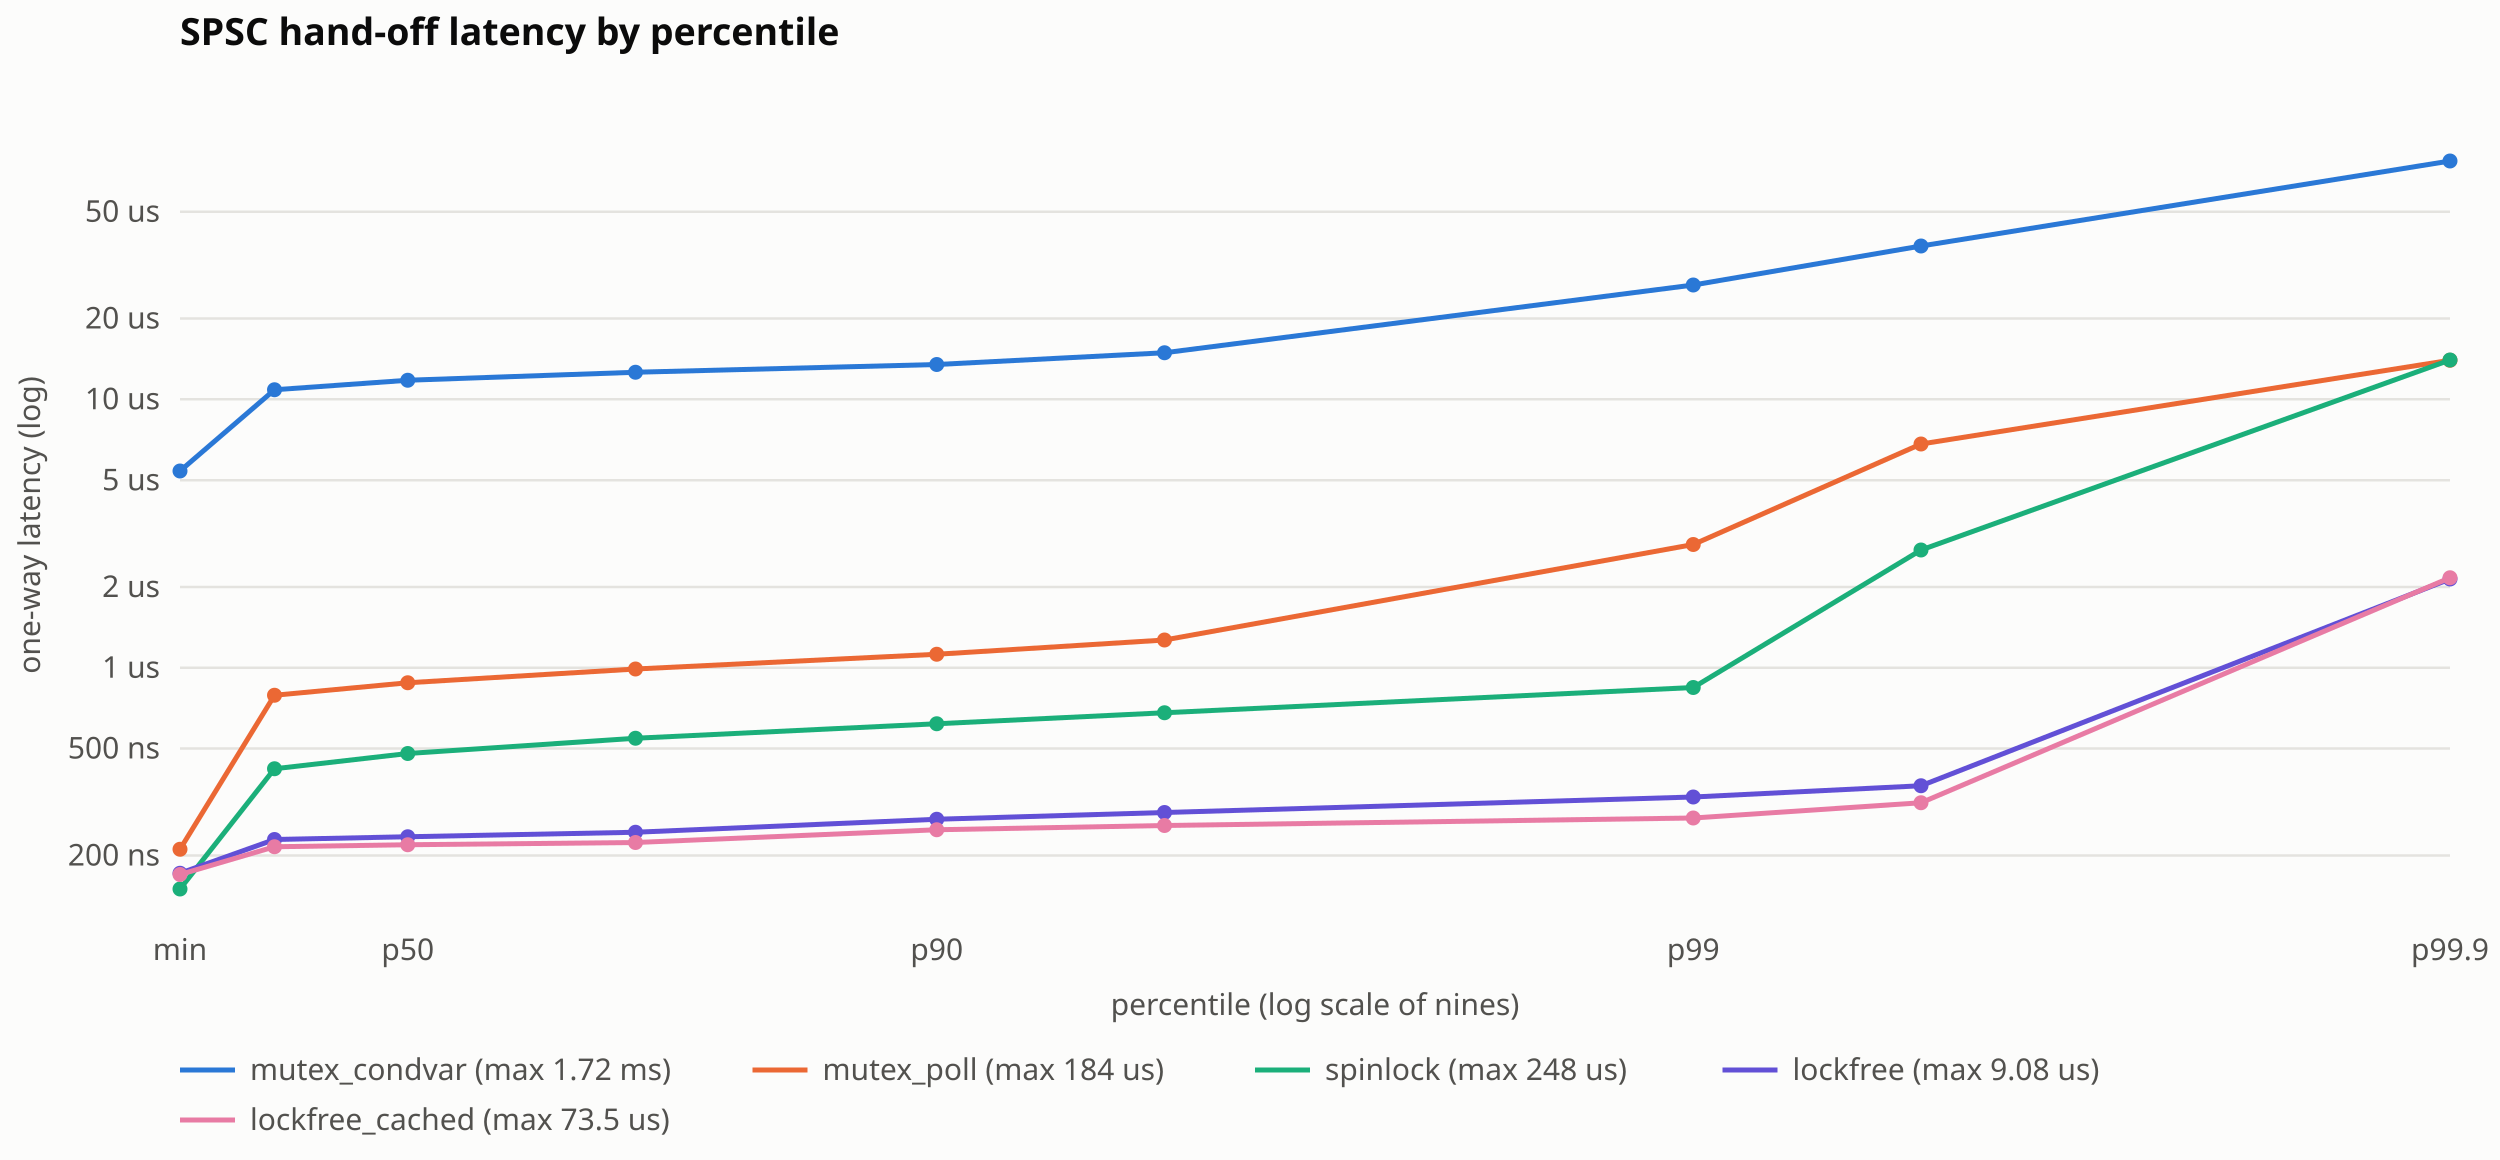
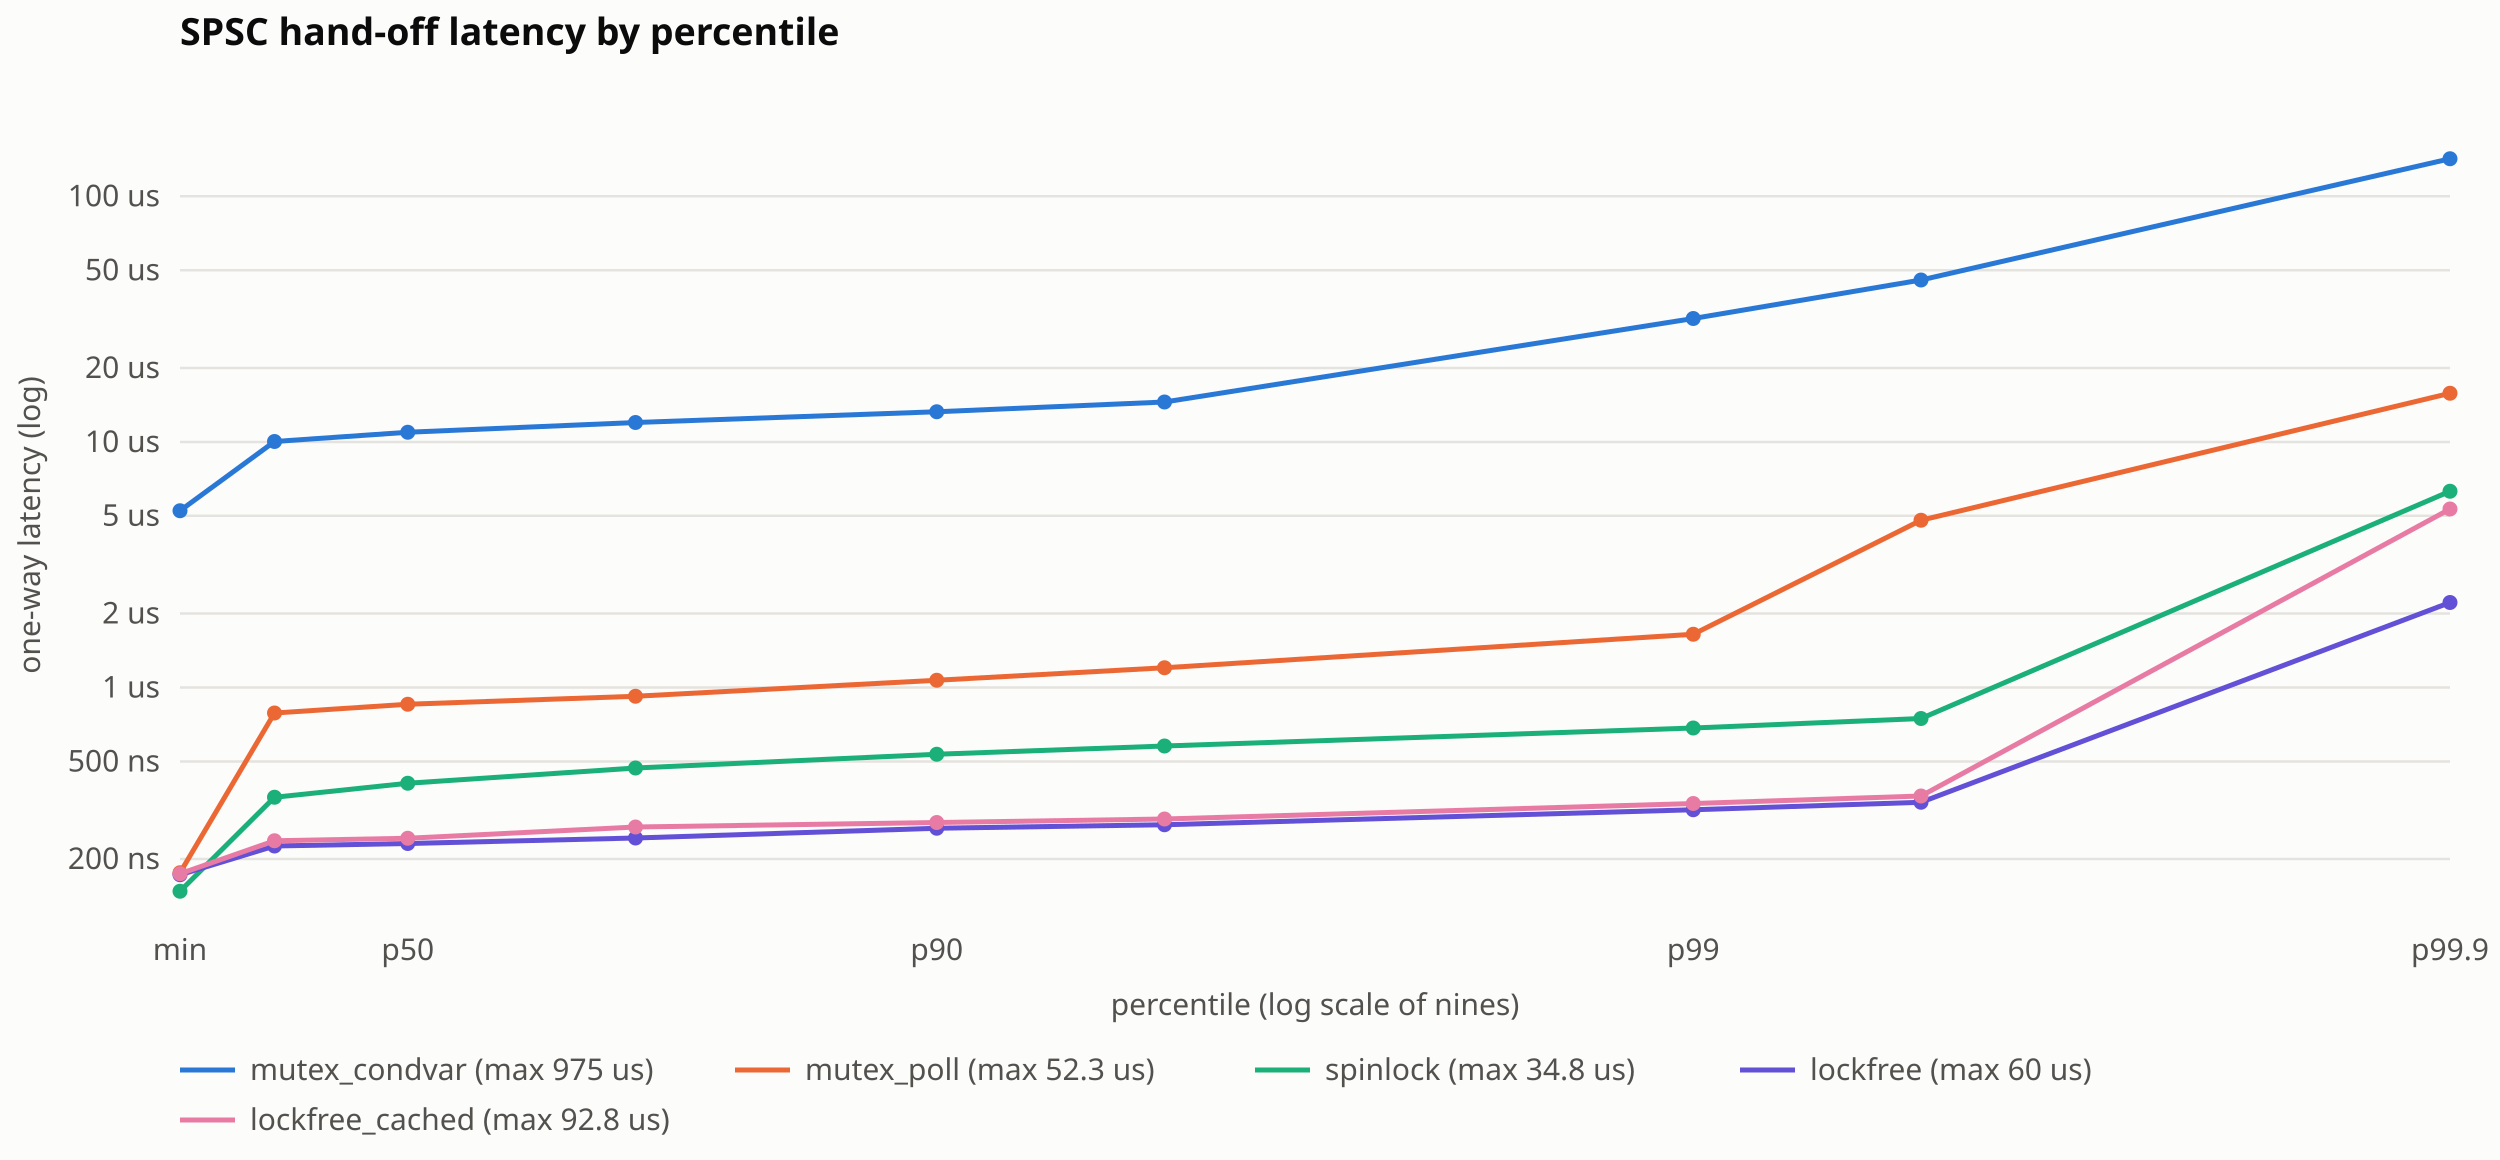
<svg xmlns="http://www.w3.org/2000/svg" viewBox="0 0 1000 464" role="img" aria-label="SPSC hand-off latency by percentile">
  <style>
  .bg{fill:#fcfcfb} .ax{fill:#52514e;font:12px system-ui,sans-serif} .title{fill:#0b0b0b;font:600 15px system-ui,sans-serif}
  .grid{stroke:#e4e3df} .zone-a{fill:#f3f2ef} .zone-b{fill:#fcfcfb} .marker{stroke:#8a8984}
  .zlabel{fill:#8a8984;font:600 12px system-ui,sans-serif} .hit{fill:transparent}
  .s1{stroke:#2a78d6} .s2{stroke:#eb6834} .s3{stroke:#1baf7a} .s4{stroke:#6250d6} .s5{stroke:#e87ba4}
  .f1{fill:#2a78d6} .f2{fill:#eb6834} .f3{fill:#1baf7a} .f4{fill:#6250d6} .f5{fill:#e87ba4}
</style>
  <rect class="bg" width="1000" height="464" />
  <text class="title" x="72" y="18">SPSC hand-off latency by percentile</text>
  <g transform="translate(0,24)">
-     <line class="grid" x1="72" x2="980" y1="318.2" y2="318.2" />
-     <text class="ax" x="64" y="322.2" text-anchor="end">200 ns</text>
-     <line class="grid" x1="72" x2="980" y1="275.4" y2="275.4" />
-     <text class="ax" x="64" y="279.4" text-anchor="end">500 ns</text>
-     <line class="grid" x1="72" x2="980" y1="243.1" y2="243.1" />
-     <text class="ax" x="64" y="247.1" text-anchor="end">1 us</text>
-     <line class="grid" x1="72" x2="980" y1="210.8" y2="210.8" />
-     <text class="ax" x="64" y="214.8" text-anchor="end">2 us</text>
-     <line class="grid" x1="72" x2="980" y1="168.1" y2="168.1" />
-     <text class="ax" x="64" y="172.1" text-anchor="end">5 us</text>
-     <line class="grid" x1="72" x2="980" y1="135.7" y2="135.7" />
-     <text class="ax" x="64" y="139.7" text-anchor="end">10 us</text>
-     <line class="grid" x1="72" x2="980" y1="103.4" y2="103.4" />
-     <text class="ax" x="64" y="107.4" text-anchor="end">20 us</text>
-     <line class="grid" x1="72" x2="980" y1="60.7" y2="60.7" />
-     <text class="ax" x="64" y="64.7" text-anchor="end">50 us</text>
+     <line class="grid" x1="72" x2="980" y1="319.6" y2="319.6" />
+     <text class="ax" x="64" y="323.6" text-anchor="end">200 ns</text>
+     <line class="grid" x1="72" x2="980" y1="280.6" y2="280.6" />
+     <text class="ax" x="64" y="284.6" text-anchor="end">500 ns</text>
+     <line class="grid" x1="72" x2="980" y1="251.0" y2="251.0" />
+     <text class="ax" x="64" y="255.0" text-anchor="end">1 us</text>
+     <line class="grid" x1="72" x2="980" y1="221.4" y2="221.4" />
+     <text class="ax" x="64" y="225.4" text-anchor="end">2 us</text>
+     <line class="grid" x1="72" x2="980" y1="182.3" y2="182.3" />
+     <text class="ax" x="64" y="186.3" text-anchor="end">5 us</text>
+     <line class="grid" x1="72" x2="980" y1="152.8" y2="152.8" />
+     <text class="ax" x="64" y="156.8" text-anchor="end">10 us</text>
+     <line class="grid" x1="72" x2="980" y1="123.2" y2="123.2" />
+     <text class="ax" x="64" y="127.2" text-anchor="end">20 us</text>
+     <line class="grid" x1="72" x2="980" y1="84.1" y2="84.1" />
+     <text class="ax" x="64" y="88.1" text-anchor="end">50 us</text>
+     <line class="grid" x1="72" x2="980" y1="54.5" y2="54.5" />
+     <text class="ax" x="64" y="58.5" text-anchor="end">100 us</text>
    <text class="ax" x="72.0" y="360" text-anchor="middle">min</text>
    <text class="ax" x="163.1" y="360" text-anchor="middle">p50</text>
    <text class="ax" x="374.7" y="360" text-anchor="middle">p90</text>
    <text class="ax" x="677.3" y="360" text-anchor="middle">p99</text>
    <text class="ax" x="980.0" y="360" text-anchor="middle">p99.9</text>
    <text class="ax" x="526.0" y="382" text-anchor="middle">percentile (log scale of nines)</text>
    <text class="ax" x="16" y="186.0" transform="rotate(-90 16 186.0)" text-anchor="middle">one-way latency (log)</text>
-     <polyline class="s1" fill="none" stroke-width="2" stroke-linejoin="round" points="72.0,164.4 109.8,131.9 163.1,128.1 254.2,124.9 374.7,121.8 465.8,117.1 677.3,90.0 768.4,74.4 980.0,40.4" />
-     <circle class="f1" cx="72.0" cy="164.4" r="3" />
-     <circle class="f1" cx="109.8" cy="131.9" r="3" />
-     <circle class="f1" cx="163.1" cy="128.1" r="3" />
-     <circle class="f1" cx="254.2" cy="124.9" r="3" />
-     <circle class="f1" cx="374.7" cy="121.8" r="3" />
-     <circle class="f1" cx="465.8" cy="117.1" r="3" />
-     <circle class="f1" cx="677.3" cy="90.0" r="3" />
-     <circle class="f1" cx="768.4" cy="74.4" r="3" />
-     <circle class="f1" cx="980.0" cy="40.4" r="3" />
-     <polyline class="s2" fill="none" stroke-width="2" stroke-linejoin="round" points="72.0,315.7 109.8,254.1 163.1,249.1 254.2,243.6 374.7,237.7 465.8,232.0 677.3,193.8 768.4,153.6 980.0,120.1" />
-     <circle class="f2" cx="72.0" cy="315.7" r="3" />
-     <circle class="f2" cx="109.8" cy="254.1" r="3" />
-     <circle class="f2" cx="163.1" cy="249.1" r="3" />
-     <circle class="f2" cx="254.2" cy="243.6" r="3" />
-     <circle class="f2" cx="374.7" cy="237.7" r="3" />
-     <circle class="f2" cx="465.8" cy="232.0" r="3" />
-     <circle class="f2" cx="677.3" cy="193.8" r="3" />
-     <circle class="f2" cx="768.4" cy="153.6" r="3" />
-     <circle class="f2" cx="980.0" cy="120.1" r="3" />
-     <polyline class="s3" fill="none" stroke-width="2" stroke-linejoin="round" points="72.0,331.6 109.8,283.5 163.1,277.4 254.2,271.3 374.7,265.5 465.8,261.1 677.3,251.0 768.4,196.0 980.0,120.0" />
-     <circle class="f3" cx="72.0" cy="331.6" r="3" />
-     <circle class="f3" cx="109.8" cy="283.5" r="3" />
-     <circle class="f3" cx="163.1" cy="277.4" r="3" />
-     <circle class="f3" cx="254.2" cy="271.3" r="3" />
-     <circle class="f3" cx="374.7" cy="265.5" r="3" />
-     <circle class="f3" cx="465.8" cy="261.1" r="3" />
-     <circle class="f3" cx="677.3" cy="251.0" r="3" />
-     <circle class="f3" cx="768.4" cy="196.0" r="3" />
-     <circle class="f3" cx="980.0" cy="120.0" r="3" />
-     <polyline class="s4" fill="none" stroke-width="2" stroke-linejoin="round" points="72.0,325.3 109.8,311.8 163.1,310.7 254.2,308.9 374.7,303.7 465.8,301.0 677.3,294.8 768.4,290.3 980.0,207.6" />
-     <circle class="f4" cx="72.0" cy="325.3" r="3" />
-     <circle class="f4" cx="109.8" cy="311.8" r="3" />
-     <circle class="f4" cx="163.1" cy="310.7" r="3" />
-     <circle class="f4" cx="254.2" cy="308.9" r="3" />
-     <circle class="f4" cx="374.7" cy="303.7" r="3" />
-     <circle class="f4" cx="465.8" cy="301.0" r="3" />
-     <circle class="f4" cx="677.3" cy="294.8" r="3" />
-     <circle class="f4" cx="768.4" cy="290.3" r="3" />
-     <circle class="f4" cx="980.0" cy="207.6" r="3" />
-     <polyline class="s5" fill="none" stroke-width="2" stroke-linejoin="round" points="72.0,325.8 109.8,314.7 163.1,313.9 254.2,313.0 374.7,307.9 465.8,306.2 677.3,303.2 768.4,297.1 980.0,207.1" />
-     <circle class="f5" cx="72.0" cy="325.8" r="3" />
-     <circle class="f5" cx="109.8" cy="314.7" r="3" />
-     <circle class="f5" cx="163.1" cy="313.9" r="3" />
-     <circle class="f5" cx="254.2" cy="313.0" r="3" />
-     <circle class="f5" cx="374.7" cy="307.9" r="3" />
-     <circle class="f5" cx="465.8" cy="306.2" r="3" />
-     <circle class="f5" cx="677.3" cy="303.2" r="3" />
-     <circle class="f5" cx="768.4" cy="297.1" r="3" />
-     <circle class="f5" cx="980.0" cy="207.1" r="3" />
+     <polyline class="s1" fill="none" stroke-width="2" stroke-linejoin="round" points="72.0,180.3 109.8,152.6 163.1,148.9 254.2,145.0 374.7,140.7 465.8,136.8 677.3,103.4 768.4,88.0 980.0,39.5" />
+     <circle class="f1" cx="72.0" cy="180.3" r="3" />
+     <circle class="f1" cx="109.8" cy="152.6" r="3" />
+     <circle class="f1" cx="163.1" cy="148.9" r="3" />
+     <circle class="f1" cx="254.2" cy="145.0" r="3" />
+     <circle class="f1" cx="374.7" cy="140.7" r="3" />
+     <circle class="f1" cx="465.8" cy="136.8" r="3" />
+     <circle class="f1" cx="677.3" cy="103.4" r="3" />
+     <circle class="f1" cx="768.4" cy="88.0" r="3" />
+     <circle class="f1" cx="980.0" cy="39.5" r="3" />
+     <polyline class="s2" fill="none" stroke-width="2" stroke-linejoin="round" points="72.0,325.1 109.8,261.2 163.1,257.7 254.2,254.5 374.7,248.1 465.8,243.1 677.3,229.7 768.4,184.1 980.0,133.3" />
+     <circle class="f2" cx="72.0" cy="325.1" r="3" />
+     <circle class="f2" cx="109.8" cy="261.2" r="3" />
+     <circle class="f2" cx="163.1" cy="257.7" r="3" />
+     <circle class="f2" cx="254.2" cy="254.5" r="3" />
+     <circle class="f2" cx="374.7" cy="248.1" r="3" />
+     <circle class="f2" cx="465.8" cy="243.1" r="3" />
+     <circle class="f2" cx="677.3" cy="229.7" r="3" />
+     <circle class="f2" cx="768.4" cy="184.1" r="3" />
+     <circle class="f2" cx="980.0" cy="133.3" r="3" />
+     <polyline class="s3" fill="none" stroke-width="2" stroke-linejoin="round" points="72.0,332.5 109.8,294.9 163.1,289.3 254.2,283.2 374.7,277.7 465.8,274.4 677.3,267.2 768.4,263.4 980.0,172.5" />
+     <circle class="f3" cx="72.0" cy="332.5" r="3" />
+     <circle class="f3" cx="109.8" cy="294.9" r="3" />
+     <circle class="f3" cx="163.1" cy="289.3" r="3" />
+     <circle class="f3" cx="254.2" cy="283.2" r="3" />
+     <circle class="f3" cx="374.7" cy="277.7" r="3" />
+     <circle class="f3" cx="465.8" cy="274.4" r="3" />
+     <circle class="f3" cx="677.3" cy="267.2" r="3" />
+     <circle class="f3" cx="768.4" cy="263.4" r="3" />
+     <circle class="f3" cx="980.0" cy="172.5" r="3" />
+     <polyline class="s4" fill="none" stroke-width="2" stroke-linejoin="round" points="72.0,325.9 109.8,314.4 163.1,313.4 254.2,311.2 374.7,307.3 465.8,305.9 677.3,299.9 768.4,296.9 980.0,217.0" />
+     <circle class="f4" cx="72.0" cy="325.9" r="3" />
+     <circle class="f4" cx="109.8" cy="314.4" r="3" />
+     <circle class="f4" cx="163.1" cy="313.4" r="3" />
+     <circle class="f4" cx="254.2" cy="311.2" r="3" />
+     <circle class="f4" cx="374.7" cy="307.3" r="3" />
+     <circle class="f4" cx="465.8" cy="305.9" r="3" />
+     <circle class="f4" cx="677.3" cy="299.9" r="3" />
+     <circle class="f4" cx="768.4" cy="296.9" r="3" />
+     <circle class="f4" cx="980.0" cy="217.0" r="3" />
+     <polyline class="s5" fill="none" stroke-width="2" stroke-linejoin="round" points="72.0,325.5 109.8,312.3 163.1,311.3 254.2,306.8 374.7,305.0 465.8,303.6 677.3,297.4 768.4,294.4 980.0,179.6" />
+     <circle class="f5" cx="72.0" cy="325.5" r="3" />
+     <circle class="f5" cx="109.8" cy="312.3" r="3" />
+     <circle class="f5" cx="163.1" cy="311.3" r="3" />
+     <circle class="f5" cx="254.2" cy="306.8" r="3" />
+     <circle class="f5" cx="374.7" cy="305.0" r="3" />
+     <circle class="f5" cx="465.8" cy="303.6" r="3" />
+     <circle class="f5" cx="677.3" cy="297.4" r="3" />
+     <circle class="f5" cx="768.4" cy="294.4" r="3" />
+     <circle class="f5" cx="980.0" cy="179.6" r="3" />
    <line class="s1" stroke-width="2" x1="72" x2="94" y1="404" y2="404" />
-     <text class="ax" x="100" y="408">mutex_condvar (max 1.72 ms)</text>
-     <line class="s2" stroke-width="2" x1="301" x2="323" y1="404" y2="404" />
-     <text class="ax" x="329" y="408">mutex_poll (max 184 us)</text>
+     <text class="ax" x="100" y="408">mutex_condvar (max 975 us)</text>
+     <line class="s2" stroke-width="2" x1="294" x2="316" y1="404" y2="404" />
+     <text class="ax" x="322" y="408">mutex_poll (max 52.3 us)</text>
    <line class="s3" stroke-width="2" x1="502" x2="524" y1="404" y2="404" />
-     <text class="ax" x="530" y="408">spinlock (max 248 us)</text>
-     <line class="s4" stroke-width="2" x1="689" x2="711" y1="404" y2="404" />
-     <text class="ax" x="717" y="408">lockfree (max 9.08 us)</text>
+     <text class="ax" x="530" y="408">spinlock (max 34.8 us)</text>
+     <line class="s4" stroke-width="2" x1="696" x2="718" y1="404" y2="404" />
+     <text class="ax" x="724" y="408">lockfree (max 60 us)</text>
    <line class="s5" stroke-width="2" x1="72" x2="94" y1="424" y2="424" />
-     <text class="ax" x="100" y="428">lockfree_cached (max 73.5 us)</text>
+     <text class="ax" x="100" y="428">lockfree_cached (max 92.8 us)</text>
  </g>
</svg>
